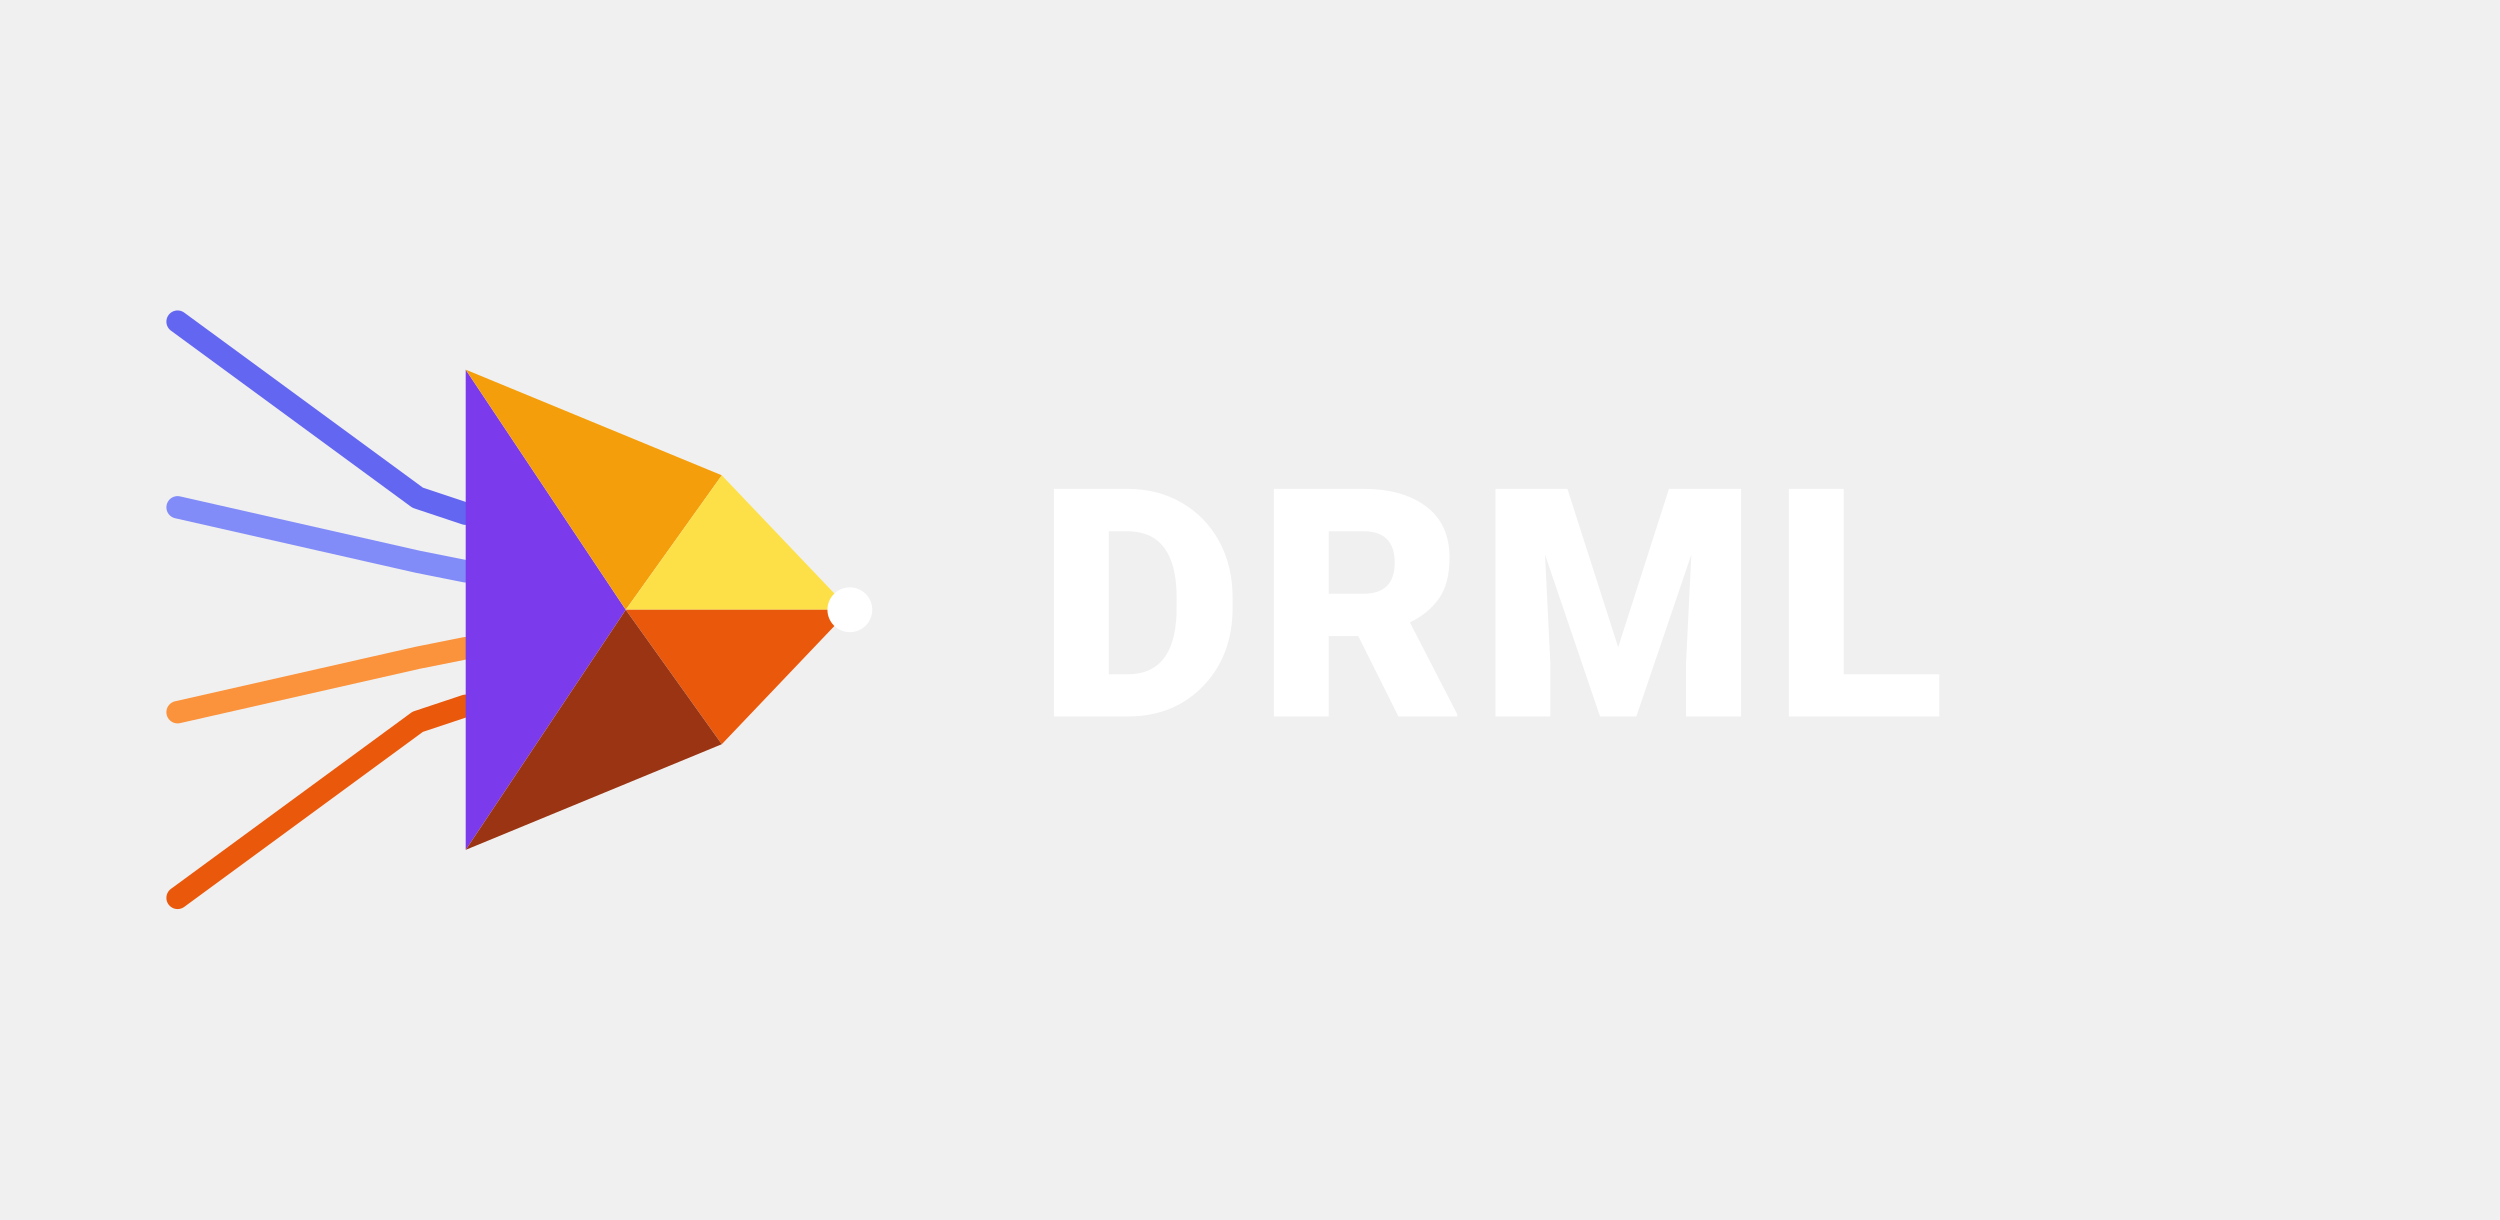
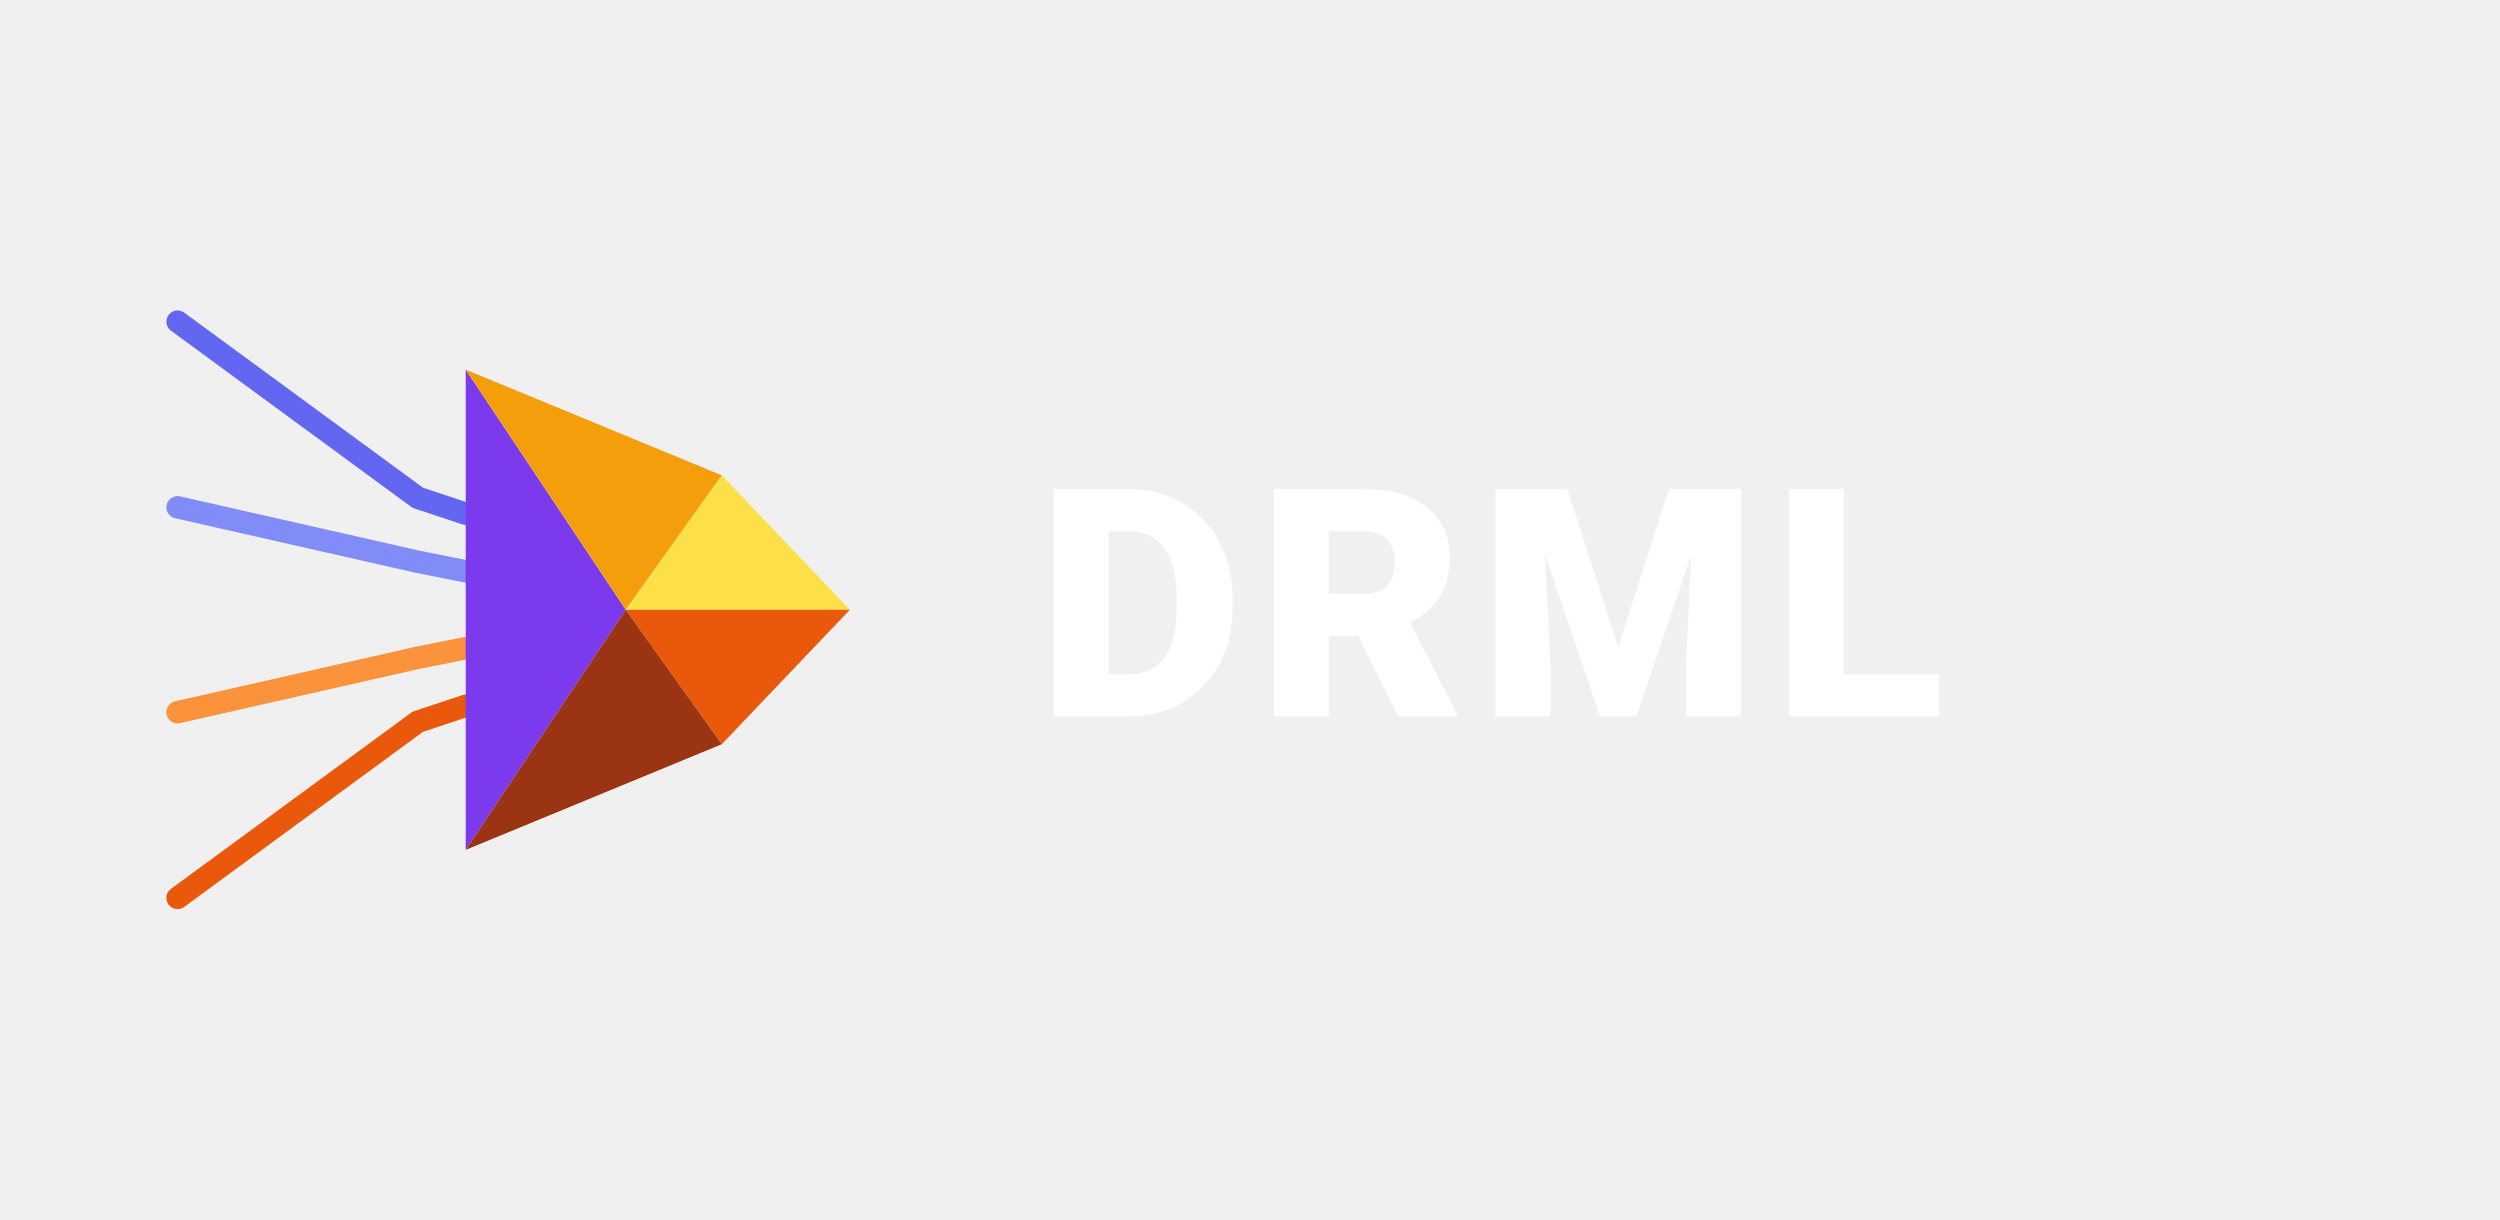
<svg xmlns="http://www.w3.org/2000/svg" viewBox="0 0 820 400" width="100%" height="100%">
  <g transform="translate(200, 200) scale(1.05)">
    <path d="M -135,-90 L -60,-35 L -45,-30" fill="none" stroke="#6366f1" stroke-width="7" stroke-linecap="round" stroke-linejoin="round" />
    <path d="M -135,-32 L -60,-15 L -45,-12" fill="none" stroke="#818cf8" stroke-width="7" stroke-linecap="round" stroke-linejoin="round" />
    <path d="M -135,32 L -60,15 L -45,12" fill="none" stroke="#fb923c" stroke-width="7" stroke-linecap="round" stroke-linejoin="round" />
    <path d="M -135,90 L -60,35 L -45,30" fill="none" stroke="#ea580c" stroke-width="7" stroke-linecap="round" stroke-linejoin="round" />
    <polygon points="-45,-75 -45,75 5,0" fill="#7c3aed" />
    <polygon points="-45,-75 35,-42 5,0" fill="#f59e0b" />
    <polygon points="35,-42 75,0 5,0" fill="#fde047" />
    <polygon points="75,0 35,42 5,0" fill="#ea580c" />
    <polygon points="35,42 -45,75 5,0" fill="#9a3412" />
-     <circle cx="75" cy="0" r="7" fill="#ffffff" />
  </g>
  <text x="340" y="235" fill="#ffffff" font-family="system-ui, -apple-system, BlinkMacSystemFont, 'Segoe UI', Roboto, 'Helvetica Neue', Arial, sans-serif" font-size="105" font-weight="900" letter-spacing="0.04em">DRML</text>
</svg>
